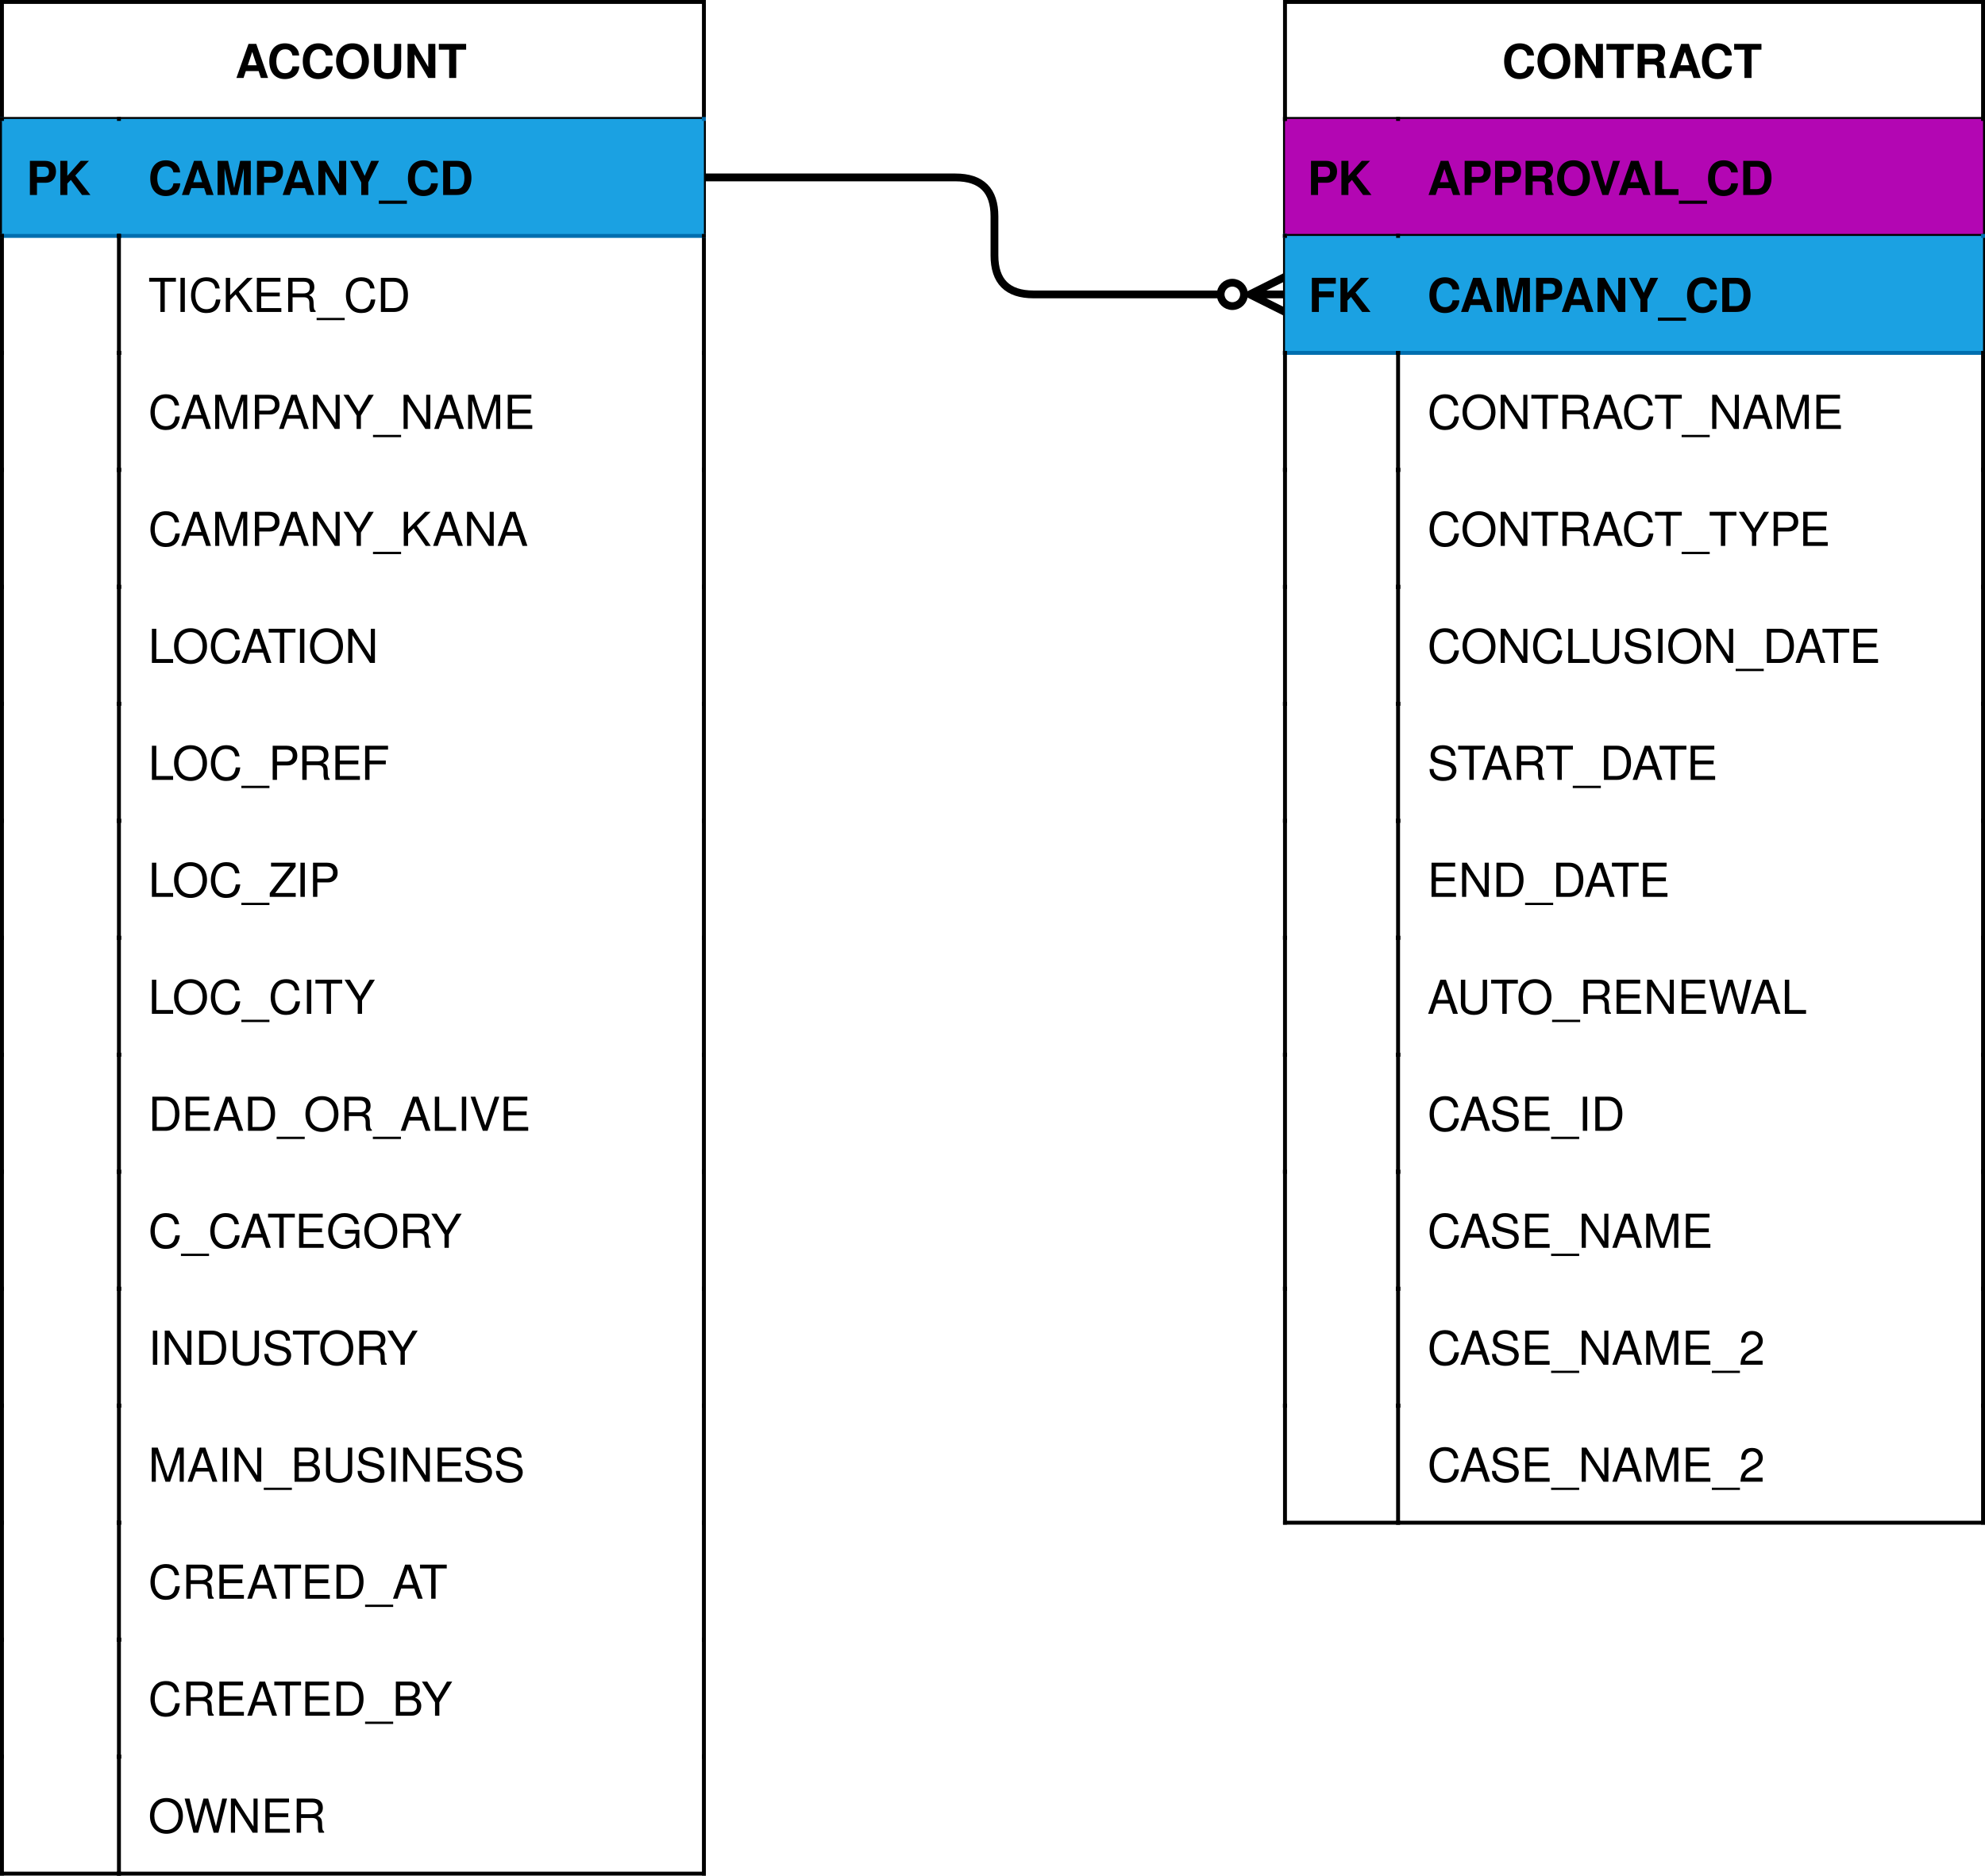
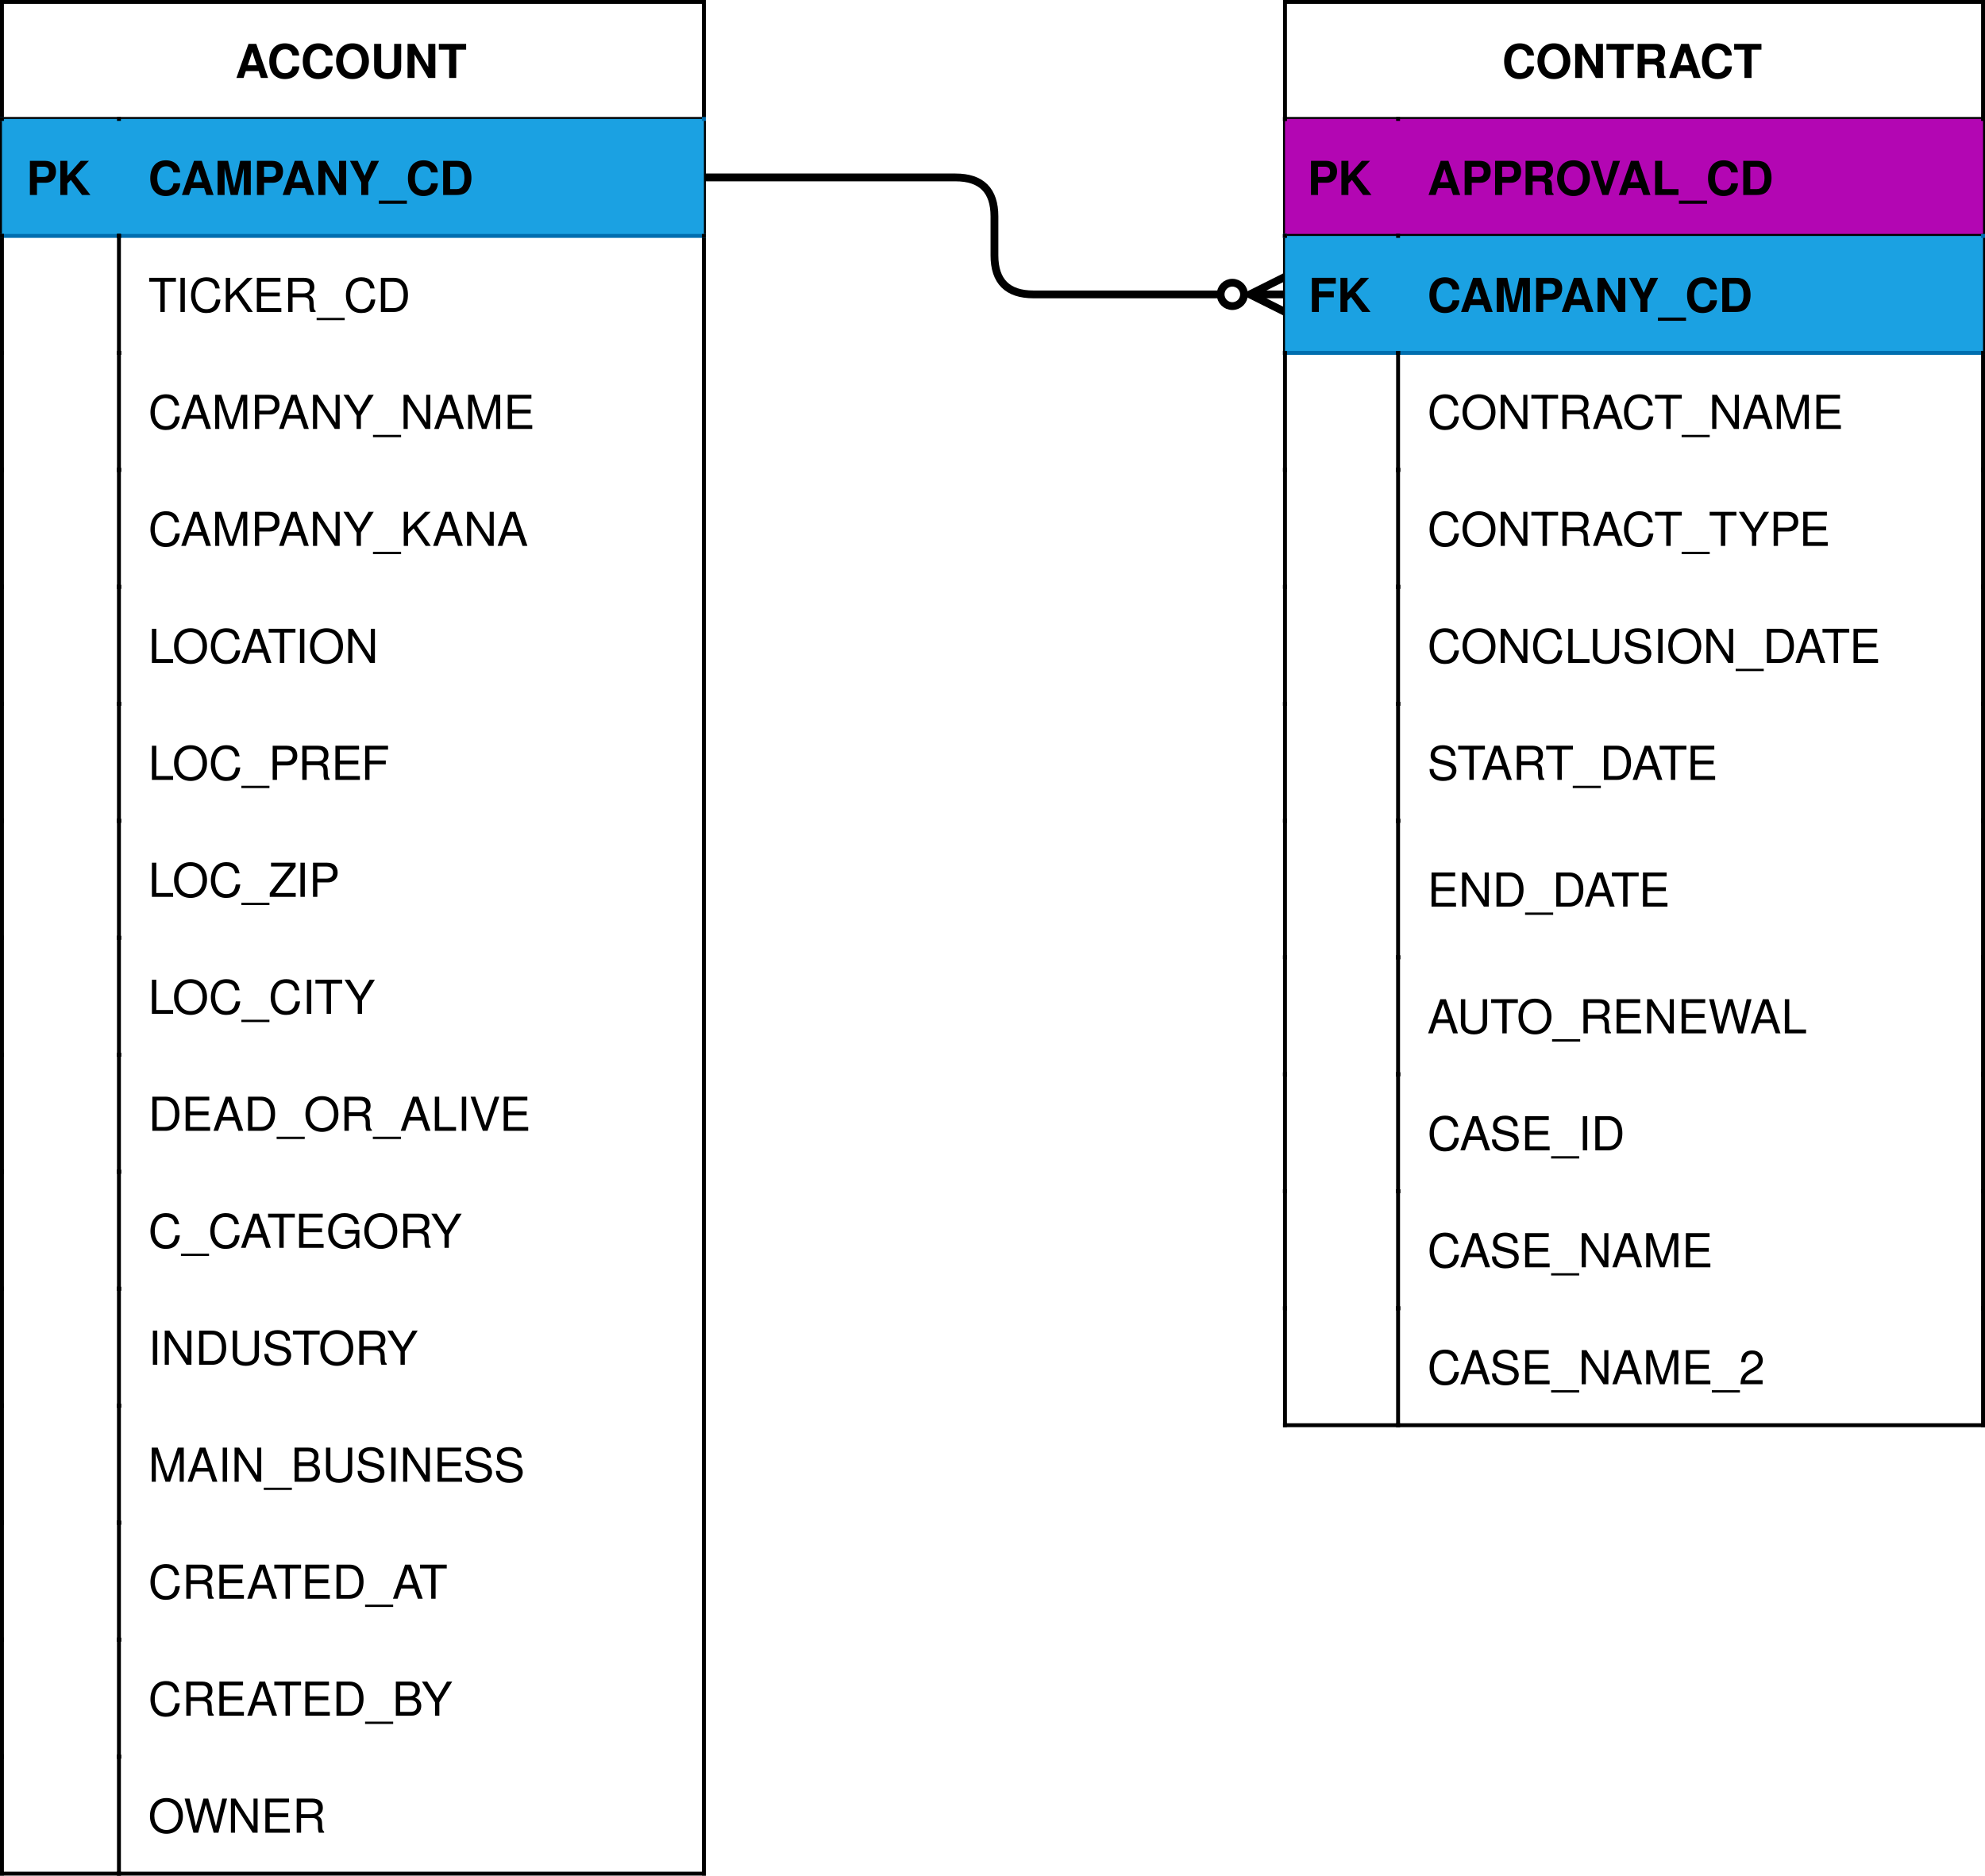
- <svg xmlns="http://www.w3.org/2000/svg" host="65bd71144e" version="1.1" width="509px" height="481px" viewBox="-0.5 -0.5 509 481" content="&lt;mxfile&gt;&lt;diagram id=&quot;D5n-_oVWJtgKf55TZktV&quot; name=&quot;Page-1&quot;&gt;7Z1tk5o6FMc/jW/vgAjuvkTEXqeu7ijbdu8bJytRmSJxkO26/fQ3SOLDhvgwlXQ50nY6JIQA+Z/8gAPnWDOcxfpLjJbzB+LjsFbX/HXNaNfq9TvToP+nFe9ZhWWwilkc+FmVtqsYBb9xVqnz2tfAxytWl1UlhIRJsDysnJAowpPkoA7FMXlbHexkSkL/oM0SzbBQMZqgUKz9HvjJnJ+Wtqv/FwezOd+zrrE1L2jycxaT14jtr1Y3Wp30b7Z6gXhfrP1qjnzytldluDXDiQlJsqXF2sFhOrSHw9aRrN0ed4yj5KwN6hY7kOSdnzz26ViwIomTOZmRCIXurrY1TxYhXanTRRz5djrgtOgOf+OYeOQBRe/Zmk4Qpu00WlolMfm5Hcx6un4dJD94L3T5OW35j8lK7TXbcFN454Uoid9/7Bf2tkqLu802Jb5ddo7piUnHiVWtyGs8Ya2YzSYonmHeStupRI0fkwWm+6GNYhyiJPh12D9iZjjbtttJQReYGvnK1LMufqHwlXVqO87gqe8JelEbWqaLCXrZqLOiB5ywOWWkZ09nSYKCCMdstCckDNFyFWyaZzXzIPR76J28JrwjXmpNgzX2h9mUSttSsXu0sxUb2intnFtLuhqFwSyiyxM6sukeWzFe0WPpoVXCWrATw3GC18flEIeZbWCxLRhe+Lx8281V/Y7VzffmaYNX/okwhiDMcUWG6eRozUkc/E512E2InUqb8luwCFFEuYL8D1Ut4nNDntIZ5ZCQxJsdGfoL0nFdkDRt6cdk6XHLTSuWJIiSzXmbLfqPjoSTThyT9uPQsr4r039p8zhxSETnLTWdtA9MFXzDqYqthCxZpyGe8v5jNs7p8gtJErJgevPT6Hw49vumTgeTo2FvjaZZrt1htrVXP938OdeC6vkWxEzGONNkjCtYTEOwmMevUpuhp5AEKBzSyxqKZpsJza5yaCfuvhlEJMIyTbY6fBTo46wldDCn4Qbj88D3cXTuKBv5o7w3rMaFo8o62w3Axb2hkJInQgmdOPRCvBKk2h7nWeqZgnqO/fBo95/HTvsvq8hZm7VtrZZoEkSzXral9UFmUyLz4fRjx/En2q/lM8y8qi2c1d11jcH6LPBnOn1W7mvn2tBxSlsKKd08X1o1sxv7Ae/vjxBtgUf0nSCd13W+usMSEPraqkKG730FX5XwvVcIX+74gUffe/D01XXpHXLffnDBEliiLGQC66JXqkJwgQjW6yoZfIFnq1wM1iWjDAnCopOJQ/ir3bfBQlgmLWgKiy6pisJFUvjc9wtXofAFLqaSUdiET2HRidQbOLbXHfThElgiK2gCix6nisBFEvhOJYEv8DOVjMB34AnMH5gOCTx+HLoduASWyAqZwHXR6VQRuEACbz20KgjMtYRHYNl3TZAILLqRUgL/130EC+ATX6vBBLDocKoAXCSAGyoBfIGHqWQAbsAHsOhBSgHsdL1nuASWyAqawBd8sVQR+AoEbqok8AUeppIRuAmfwKIHqe3a7fFgOLZ73W9wP4mQaQsZw7z3CsNqMGxoCjFsXOBmKheGs9EBjWFDdCPR22Dbc78MhnBvhWXCgmbwpwnKuxEGqwyfMy7wNJWMwfCj5wzRk9Ttt59GHmgE32BknFGFxqlFsMrYOANscJwBPzrOEF1JD3a3P249jbp9dzSCi+EbjJEzqiA5tRhWGSXHXwECxDD8MLlGTpjc0LU9tz225Ul9Ss/gG4ySa4h+p4rBBTK4oTJKrgE2Sq4hGWVIDM6JkmMMbsF1R8iEBc3gKkZOLYNVxsg1wMbINeDHyDVEX9Lge98dwsXvDQbImTkPO4O+N7SdKn9pbc9rcCSBafM+R7T7y4zggt3p6m3k0zwmpVmaDc1qGZ/4On0kk6ptdDr6/bmWaUpM80hi1FxTvMJ13BSfpeBkRjVPP07VLxzX45g/p7crz2Dxccp+fBwOvtm9EqTeKzY5qkz+9aFYoK762zT4nwLppU2O7eMpeg2TmjwBtjxl9jUuAXlvlou6BOiaeKfYAXMNkP5cAKCLgK6J93FVhuwT+kO+CpiV6+3KrrcTvM57BV3YLTtY15t52vVWdlSbouuNe2Vgp2qVaQsZw7pWfRSvlsO52VqLu3EG+1k8s1zQKNa1nN+V4Sz2nh/hsliqLmQYW+JTbsXiQll89iuVK7DYuuBNRrlQbJ3OV1V2ElvibRIFsdN7GnUH/XHb9uCiWKYuaBJXeasUkzgvd2thJAabuMo6nbiq9CQWfUsjzx56wCF8PHUVTAhXqavUQjg3fWthEAabu8o6nbuq9BAWAwjdfhs4go+nrQKJYJ7MrkKwKgTnJXAtCsFNsHmrmvC/qGiK7iT7yRuMh27f/W73wGJYJi1oDFcv6RRjOC+La2EYBvuOrgn/FV0z5w2dPXLH3TZcAt/gq7lmlbhKLYFzE7gWRmCwmauapzNXlZ7AoiNpQ2DQ36rJdIXMYL36LQPVEFYZ56fD/TUD/YyfMyg7hvWc3zPYcnj8t5Us8rfFb9EvLGpdkbhQEqsMt+PfYsADcTZioDl8l5NU4wYwLFMWEIVpMSYk2W8eo+X8gfg4bfE/&lt;/diagram&gt;&lt;/mxfile&gt;" style="background-color: rgb(191, 191, 191);">
+ <svg xmlns="http://www.w3.org/2000/svg" host="65bd71144e" version="1.1" width="509px" height="481px" viewBox="-0.5 -0.5 509 481" content="&lt;mxfile&gt;&lt;diagram id=&quot;D5n-_oVWJtgKf55TZktV&quot; name=&quot;Page-1&quot;&gt;7Z1tk5o6FMc/zb69I0Zw9yUi9jp11VG27faNk5WoTJE4yHbdfvobJPFhQxTuaiqBttMhIUTI/+SXcCCHO2AtN19CuFo8Yhf5d/Wau7kD7bt6/V4H5P844z3JMADNmIeem2TV9hlj7w9KMjWW++q5aE3zkqwIYz/yVseZUxwEaBod5cEwxG/rox+ZYd89KrOCc8RljKfQ53O/e260YJdV2+f/i7z5gv2yVqN7XuD01zzErwH9vbs6sI34b7J7CVldtPx6AV38dpAF7DtghRhHydZyYyE/btrjZusI9u7OO0RBlOmAOj2zdfTOLh65pC1oEofRAs9xAH17n9taREuf7NTIJgpcM25wkrRHf1CIHfwIg/dkT8fz43I1klpHIf61a8x6vH/jRT9YLWT7OS75j05T7Q09cJt4Z4kgCt9/HCYOjoqT+8O2qfejX7ewj8PtNYLa9g/Zk1x9fMnCFqRZa/waTmkpas0RDOeIlart9SPdAuElImdACoXIh5H3+7h+SA10viu3F4lsUJ3SNasnVfyG/iut1LSswVPf4ZQk1rWKNyP4stVtTU44or0NxFdP+k8EvQCFVIcp9n24Wnvb4knOwvPdHnzHrxGriKVaM2+D3FHS2eKyxAx6pLI1bfQZqZzZUbwb+t48INtT0rLxL7ZCtCbn0oPriJaYh9D1yF4mVIADlEG93yiM0Oa0frwu9ACDHkFJxbr4277ba/c0b3HQ5Rss8zNKAk7J0xKO4n7WWuDQ+xMLt+9be1m36Tdv6cOAIAq6H7Ja2GV9YkY650Gbai9QQ3XOBuKSbohXDjP1OGOFvSDaXrfeIv9IS1hxH9RJPRZJa/s0+RcXD4mkAZGR2FpcByKSv6FY9laEV7RSH81Y/SFt53j7BUcRXlIDYZfR+XDuD02NNGaqpRi22aHGeJA/2/7JakH1dAuiJgMymgy4gMU0OIsZfhXaDLmEyIP+iIyQMJhvCUAHTLgX99AMaH9L1WSnw0eBPnZzTBpz5m9HhIXnuijI2sogvZUPmhXkbFVa2b4BctcGfYKqAEak45Axfc1JtTvPTOrpnHqW+Tg0+88Tq/2XVWRwTsq21is49YJ5LznS+CCzLpD5uPvR8/iM9htxD9MvaguZqrusMRi3An+q061yP/M4f5rShkRKN7NLK6d3I9dj9X0K0YbyiL7npHO61ld7VABCp6n6YdqTb+IsUFtlKD9UUJYJ5QeJUGa+JfWo/KA8lTVNOHPum4926cgsUFxlMmu826tC8xXRrNVlsjmHJ6xYbNYErawSnHmnFIPzV7Nvlg7OIsmVpjPv2qrofE06Z31OcRE653BVFYzOuvp05p1RvYFlOt1Bv3xkFsitNJl5j1ZF5muS+V4mmXP4qwpG5nvlycxusI7JPBmO7E75yCyQW2Uy13mnVkXmK5J55wGWQWampXpkFr1PpRKZeXdUTOaf3WHpwHzm7Tk1wcw7tCowXxPMDZlgzuGpKhiYG+qDmfdExWC2us5z+cgskFtpMud4s6oi8wXI3JRJ5hyeqoKRuak+mXlPVNs225PBaGL2ut/K94qGSHOV8cxqr/AsB8+gJhHPIIe7qlh4TlpHaTwD3h1Fps2mY38ZjMo3dRYJrjSbb2axYUnYLHNZIMjhsSoYm9VfFQh4j1S3334aO6VEcwlXAoJqKaBcNMtcCwiUXQwI1F8NCHiX1KPZ7U9aT+Nu3x6Pi4hncTSNz4G7hKsFQbVcUC64Za4XZA8lFQS3+gsGGykLBke26djtiSmOk3TD1P4cm0u4XrDBe7wqNl+RzQ2Z6wUbyq4XbAhaWSU2p6wXpGxulc/hIRJcaTZXqwXlslnmasGGsqsFG+qvFmzw3qrB9749Kh+WS7hUUE+5aRr0nZFpFT+07FVjyO78EieCyDYfUuQ09FzmkePnNPnWczM3XETdFqgZLXDDI/uJaLYm6HS0h6yWqQtM80Rw2lRTvMDIr/N3ZepEp9XP35jVc7br6QEgS20X7sH8jZk5HI4G38xeAcIfXjdArUj+zbFYSs0Hdl81uAmkFzZAuYtm8NWP+BnpLgi5OGz5JYaAtKfd1xoCtBo/h+woMwYIv/Gg0CCg1fh5XBWl/Iz+Ko8CeuWsu7Cz7gyv0x5yX23KrqyzTj/vrCs6qnXeWcf8NeUMiyvSXGU8a7XqxX65fE6NjHu9CbWyr/ZTy1Ua0Vot5Zs/jNHO87B8jBaqrjKkDf6uuGL0VRmd+RHMBRht5HjyUSxEG+djfRWd0AY/fSKAtnpP4+6gP2mbTvkQLVJdaUJXMb8kEzotTu7VCK1s0C/jfNCvwhOa91GNHXPklBTOp8N+qQnnKuyXXDinhspNhfOJF5gyw1nZuF/G+bhfqTjN91ZYztou3DX5JZB2v11SNJ8O+ZUZzf9b/kzVXVZ/FiCwQrMsNLPFEzLmzU1lY3411X+To8m7pcwnZzAZ2X37u9krHZ5Fkqs8c25WDwcl47kpE8/KPhtsqv9osJnyZNAc25Nuu3xkLuEjwWYV9EsumUFNJpmVjfrVPB/1q/Bk5h1SWzKX8p06kd4qs1mrvjMhG85AIpw1db80oWX41ETR8aylfGtix+fJ31byb3xv/kJ+5xtGNEmGGEeHxUO4WjxiF8Ul/gM=&lt;/diagram&gt;&lt;/mxfile&gt;" style="background-color: rgb(230, 230, 230);">
  <defs>
    <clipPath id="mx-clip-0-30-30-30-0">
      <rect x="0" y="30" width="30" height="30" />
    </clipPath>
    <clipPath id="mx-clip-36-30-144-30-0">
      <rect x="36" y="30" width="144" height="30" />
    </clipPath>
    <clipPath id="mx-clip-36-60-144-30-0">
      <rect x="36" y="60" width="144" height="30" />
    </clipPath>
    <clipPath id="mx-clip-36-90-144-30-0">
      <rect x="36" y="90" width="144" height="30" />
    </clipPath>
    <clipPath id="mx-clip-36-120-144-30-0">
      <rect x="36" y="120" width="144" height="30" />
    </clipPath>
    <clipPath id="mx-clip-36-150-144-30-0">
      <rect x="36" y="150" width="144" height="30" />
    </clipPath>
    <clipPath id="mx-clip-36-180-144-30-0">
      <rect x="36" y="180" width="144" height="30" />
    </clipPath>
    <clipPath id="mx-clip-36-210-144-30-0">
      <rect x="36" y="210" width="144" height="30" />
    </clipPath>
    <clipPath id="mx-clip-36-240-144-30-0">
      <rect x="36" y="240" width="144" height="30" />
    </clipPath>
    <clipPath id="mx-clip-36-270-144-30-0">
      <rect x="36" y="270" width="144" height="30" />
    </clipPath>
    <clipPath id="mx-clip-36-300-144-30-0">
      <rect x="36" y="300" width="144" height="30" />
    </clipPath>
    <clipPath id="mx-clip-36-330-144-30-0">
      <rect x="36" y="330" width="144" height="30" />
    </clipPath>
    <clipPath id="mx-clip-36-360-144-30-0">
      <rect x="36" y="360" width="144" height="30" />
    </clipPath>
    <clipPath id="mx-clip-36-390-144-30-0">
      <rect x="36" y="390" width="144" height="30" />
    </clipPath>
    <clipPath id="mx-clip-36-420-144-30-0">
      <rect x="36" y="420" width="144" height="30" />
    </clipPath>
    <clipPath id="mx-clip-36-450-144-30-0">
      <rect x="36" y="450" width="144" height="30" />
    </clipPath>
    <clipPath id="mx-clip-329-30-29-30-0">
      <rect x="329" y="30" width="29" height="30" />
    </clipPath>
    <clipPath id="mx-clip-364-30-144-30-0">
      <rect x="364" y="30" width="144" height="30" />
    </clipPath>
    <clipPath id="mx-clip-329-60-29-30-0">
      <rect x="329" y="60" width="29" height="30" />
    </clipPath>
    <clipPath id="mx-clip-364-60-144-30-0">
      <rect x="364" y="60" width="144" height="30" />
    </clipPath>
    <clipPath id="mx-clip-364-90-144-30-0">
      <rect x="364" y="90" width="144" height="30" />
    </clipPath>
    <clipPath id="mx-clip-364-120-144-30-0">
      <rect x="364" y="120" width="144" height="30" />
    </clipPath>
    <clipPath id="mx-clip-364-150-144-30-0">
      <rect x="364" y="150" width="144" height="30" />
    </clipPath>
    <clipPath id="mx-clip-364-180-144-30-0">
      <rect x="364" y="180" width="144" height="30" />
    </clipPath>
-     <clipPath id="mx-clip-364-210-144-30-0">
-       <rect x="364" y="210" width="144" height="30" />
-     </clipPath>
-     <clipPath id="mx-clip-364-240-144-30-0">
-       <rect x="364" y="240" width="144" height="30" />
-     </clipPath>
-     <clipPath id="mx-clip-364-270-144-30-0">
-       <rect x="364" y="270" width="144" height="30" />
-     </clipPath>
-     <clipPath id="mx-clip-364-300-144-30-0">
-       <rect x="364" y="300" width="144" height="30" />
-     </clipPath>
-     <clipPath id="mx-clip-364-330-144-30-0">
-       <rect x="364" y="330" width="144" height="30" />
-     </clipPath>
-     <clipPath id="mx-clip-364-360-144-30-0">
-       <rect x="364" y="360" width="144" height="30" />
+     <clipPath id="mx-clip-364-210-144-35-0">
+       <rect x="364" y="210" width="144" height="35" />
+     </clipPath>
+     <clipPath id="mx-clip-364-245-144-30-0">
+       <rect x="364" y="245" width="144" height="30" />
+     </clipPath>
+     <clipPath id="mx-clip-364-275-144-30-0">
+       <rect x="364" y="275" width="144" height="30" />
+     </clipPath>
+     <clipPath id="mx-clip-364-305-144-30-0">
+       <rect x="364" y="305" width="144" height="30" />
+     </clipPath>
+     <clipPath id="mx-clip-364-335-144-30-0">
+       <rect x="364" y="335" width="144" height="30" />
    </clipPath>
  </defs>
  <g>
-     <path d="M 180 45 L 244.5 45 Q 254.5 45 254.5 55 L 254.5 65 Q 254.5 75 264.5 75 L 312 75" fill="none" stroke="rgb(0, 0, 0)" stroke-width="2" stroke-miterlimit="10" pointer-events="stroke" />
-     <ellipse cx="315.5" cy="75" rx="3" ry="3" fill="none" stroke="rgb(0, 0, 0)" stroke-width="2" pointer-events="all" />
-     <path d="M 329 70.5 L 320 75 L 329 79.5 M 320 75 L 329 75" fill="none" stroke="rgb(0, 0, 0)" stroke-width="2" stroke-miterlimit="10" pointer-events="all" />
-     <path d="M 0 30 L 0 0 L 180 0 L 180 30" fill="rgb(255, 255, 255)" stroke="rgb(0, 0, 0)" stroke-miterlimit="10" pointer-events="all" />
-     <path d="M 0 30 L 0 480 L 180 480 L 180 30" fill="none" stroke="rgb(0, 0, 0)" stroke-miterlimit="10" pointer-events="none" />
-     <path d="M 0 30 L 180 30" fill="none" stroke="rgb(0, 0, 0)" stroke-miterlimit="10" pointer-events="none" />
-     <path d="M 30 30 L 30 60 L 30 90 L 30 120 L 30 150 L 30 180 L 30 210 L 30 240 L 30 270 L 30 300 L 30 330 L 30 360 L 30 390 L 30 420 L 30 450 L 30 480" fill="none" stroke="rgb(0, 0, 0)" stroke-miterlimit="10" pointer-events="none" />
+     <path d="M 180 45 L 244.5 45 Q 254.5 45 254.5 55 L 254.5 65 Q 254.5 75 264.5 75 L 312 75" fill="none" stroke="#000000" stroke-width="2" stroke-miterlimit="10" pointer-events="stroke" />
+     <ellipse cx="315.5" cy="75" rx="3" ry="3" fill="none" stroke="#000000" stroke-width="2" pointer-events="all" />
+     <path d="M 329 70.5 L 320 75 L 329 79.5 M 320 75 L 329 75" fill="none" stroke="#000000" stroke-width="2" stroke-miterlimit="10" pointer-events="all" />
+     <path d="M 0 30 L 0 0 L 180 0 L 180 30" fill="rgb(255, 255, 255)" stroke="#000000" stroke-miterlimit="10" pointer-events="all" />
+     <path d="M 0 30 L 0 480 L 180 480 L 180 30" fill="none" stroke="#000000" stroke-miterlimit="10" pointer-events="none" />
+     <path d="M 0 30 L 180 30" fill="none" stroke="#000000" stroke-miterlimit="10" pointer-events="none" />
+     <path d="M 30 30 L 30 60 L 30 90 L 30 120 L 30 150 L 30 180 L 30 210 L 30 240 L 30 270 L 30 300 L 30 330 L 30 360 L 30 390 L 30 420 L 30 450 L 30 480" fill="none" stroke="#000000" stroke-miterlimit="10" pointer-events="none" />
    <g fill="rgb(0, 0, 0)" font-family="Helvetica" font-weight="bold" pointer-events="none" text-anchor="middle" font-size="12px">
      <text x="89.5" y="19.5">
                ACCOUNT
            </text>
    </g>
    <rect x="0" y="30" width="180" height="30" fill="#1ba1e2" stroke="none" pointer-events="none" />
    <path d="M 0 30 M 180 30 M 180 60 L 0 60" fill="none" stroke="#006eaf" stroke-linecap="square" stroke-miterlimit="10" pointer-events="none" />
    <path d="M 0 30 M 30 30 M 30 60 M 0 60" fill="none" stroke="rgb(0, 0, 0)" stroke-linecap="square" stroke-miterlimit="10" pointer-events="none" />
    <g fill="rgb(0, 0, 0)" font-family="Helvetica" font-weight="bold" pointer-events="none" clip-path="url(#mx-clip-0-30-30-30-0)" text-anchor="middle" font-size="12px">
      <text x="14.5" y="49.5">
                PK
            </text>
    </g>
    <g fill="rgb(0, 0, 0)" font-family="Helvetica" font-weight="bold" text-decoration="underline" pointer-events="none" clip-path="url(#mx-clip-36-30-144-30-0)" font-size="12px">
      <text x="37.5" y="49.5">
                CAMPANY_CD
            </text>
    </g>
    <path d="M 0 60 M 30 60 M 30 90 M 0 90" fill="none" stroke="rgb(0, 0, 0)" stroke-linecap="square" stroke-miterlimit="10" pointer-events="none" />
    <path d="M 30 60 M 180 60 M 180 90 M 30 90" fill="none" stroke="rgb(0, 0, 0)" stroke-linecap="square" stroke-miterlimit="10" pointer-events="none" />
-     <g fill="rgb(0, 0, 0)" font-family="Helvetica" pointer-events="none" clip-path="url(#mx-clip-36-60-144-30-0)" font-size="12px">
+     <g fill="#000000" font-family="Helvetica" pointer-events="none" clip-path="url(#mx-clip-36-60-144-30-0)" font-size="12px">
      <text x="37.5" y="79.5">
                TICKER_CD
            </text>
    </g>
    <path d="M 0 90 M 30 90 M 30 120 M 0 120" fill="none" stroke="rgb(0, 0, 0)" stroke-linecap="square" stroke-miterlimit="10" pointer-events="none" />
    <path d="M 30 90 M 180 90 M 180 120 M 30 120" fill="none" stroke="rgb(0, 0, 0)" stroke-linecap="square" stroke-miterlimit="10" pointer-events="none" />
-     <g fill="rgb(0, 0, 0)" font-family="Helvetica" pointer-events="none" clip-path="url(#mx-clip-36-90-144-30-0)" font-size="12px">
+     <g fill="#000000" font-family="Helvetica" pointer-events="none" clip-path="url(#mx-clip-36-90-144-30-0)" font-size="12px">
      <text x="37.5" y="109.5">
                CAMPANY_NAME
            </text>
    </g>
    <path d="M 0 120 M 30 120 M 30 150 M 0 150" fill="none" stroke="rgb(0, 0, 0)" stroke-linecap="square" stroke-miterlimit="10" pointer-events="none" />
    <path d="M 30 120 M 180 120 M 180 150 M 30 150" fill="none" stroke="rgb(0, 0, 0)" stroke-linecap="square" stroke-miterlimit="10" pointer-events="none" />
-     <g fill="rgb(0, 0, 0)" font-family="Helvetica" pointer-events="none" clip-path="url(#mx-clip-36-120-144-30-0)" font-size="12px">
+     <g fill="#000000" font-family="Helvetica" pointer-events="none" clip-path="url(#mx-clip-36-120-144-30-0)" font-size="12px">
      <text x="37.5" y="139.5">
                CAMPANY_KANA
            </text>
    </g>
    <path d="M 0 150 M 30 150 M 30 180 M 0 180" fill="none" stroke="rgb(0, 0, 0)" stroke-linecap="square" stroke-miterlimit="10" pointer-events="none" />
    <path d="M 30 150 M 180 150 M 180 180 M 30 180" fill="none" stroke="rgb(0, 0, 0)" stroke-linecap="square" stroke-miterlimit="10" pointer-events="none" />
-     <g fill="rgb(0, 0, 0)" font-family="Helvetica" pointer-events="none" clip-path="url(#mx-clip-36-150-144-30-0)" font-size="12px">
+     <g fill="#000000" font-family="Helvetica" pointer-events="none" clip-path="url(#mx-clip-36-150-144-30-0)" font-size="12px">
      <text x="37.5" y="169.5">
                LOCATION
            </text>
    </g>
    <path d="M 0 180 M 30 180 M 30 210 M 0 210" fill="none" stroke="rgb(0, 0, 0)" stroke-linecap="square" stroke-miterlimit="10" pointer-events="none" />
    <path d="M 30 180 M 180 180 M 180 210 M 30 210" fill="none" stroke="rgb(0, 0, 0)" stroke-linecap="square" stroke-miterlimit="10" pointer-events="none" />
-     <g fill="rgb(0, 0, 0)" font-family="Helvetica" pointer-events="none" clip-path="url(#mx-clip-36-180-144-30-0)" font-size="12px">
+     <g fill="#000000" font-family="Helvetica" pointer-events="none" clip-path="url(#mx-clip-36-180-144-30-0)" font-size="12px">
      <text x="37.5" y="199.5">
                LOC_PREF
            </text>
    </g>
    <path d="M 0 210 M 30 210 M 30 240 M 0 240" fill="none" stroke="rgb(0, 0, 0)" stroke-linecap="square" stroke-miterlimit="10" pointer-events="none" />
    <path d="M 30 210 M 180 210 M 180 240 M 30 240" fill="none" stroke="rgb(0, 0, 0)" stroke-linecap="square" stroke-miterlimit="10" pointer-events="none" />
-     <g fill="rgb(0, 0, 0)" font-family="Helvetica" pointer-events="none" clip-path="url(#mx-clip-36-210-144-30-0)" font-size="12px">
+     <g fill="#000000" font-family="Helvetica" pointer-events="none" clip-path="url(#mx-clip-36-210-144-30-0)" font-size="12px">
      <text x="37.5" y="229.5">
                LOC_ZIP
            </text>
    </g>
    <path d="M 0 240 M 30 240 M 30 270 M 0 270" fill="none" stroke="rgb(0, 0, 0)" stroke-linecap="square" stroke-miterlimit="10" pointer-events="none" />
    <path d="M 30 240 M 180 240 M 180 270 M 30 270" fill="none" stroke="rgb(0, 0, 0)" stroke-linecap="square" stroke-miterlimit="10" pointer-events="none" />
-     <g fill="rgb(0, 0, 0)" font-family="Helvetica" pointer-events="none" clip-path="url(#mx-clip-36-240-144-30-0)" font-size="12px">
+     <g fill="#000000" font-family="Helvetica" pointer-events="none" clip-path="url(#mx-clip-36-240-144-30-0)" font-size="12px">
      <text x="37.5" y="259.5">
                LOC_CITY
            </text>
    </g>
    <path d="M 0 270 M 30 270 M 30 300 M 0 300" fill="none" stroke="rgb(0, 0, 0)" stroke-linecap="square" stroke-miterlimit="10" pointer-events="none" />
    <path d="M 30 270 M 180 270 M 180 300 M 30 300" fill="none" stroke="rgb(0, 0, 0)" stroke-linecap="square" stroke-miterlimit="10" pointer-events="none" />
-     <g fill="rgb(0, 0, 0)" font-family="Helvetica" pointer-events="none" clip-path="url(#mx-clip-36-270-144-30-0)" font-size="12px">
+     <g fill="#000000" font-family="Helvetica" pointer-events="none" clip-path="url(#mx-clip-36-270-144-30-0)" font-size="12px">
      <text x="37.5" y="289.5">
                DEAD_OR_ALIVE
            </text>
    </g>
    <path d="M 0 300 M 30 300 M 30 330 M 0 330" fill="none" stroke="rgb(0, 0, 0)" stroke-linecap="square" stroke-miterlimit="10" pointer-events="none" />
    <path d="M 30 300 M 180 300 M 180 330 M 30 330" fill="none" stroke="rgb(0, 0, 0)" stroke-linecap="square" stroke-miterlimit="10" pointer-events="none" />
-     <g fill="rgb(0, 0, 0)" font-family="Helvetica" pointer-events="none" clip-path="url(#mx-clip-36-300-144-30-0)" font-size="12px">
+     <g fill="#000000" font-family="Helvetica" pointer-events="none" clip-path="url(#mx-clip-36-300-144-30-0)" font-size="12px">
      <text x="37.5" y="319.5">
                C_CATEGORY
            </text>
    </g>
    <path d="M 0 330 M 30 330 M 30 360 M 0 360" fill="none" stroke="rgb(0, 0, 0)" stroke-linecap="square" stroke-miterlimit="10" pointer-events="none" />
    <path d="M 30 330 M 180 330 M 180 360 M 30 360" fill="none" stroke="rgb(0, 0, 0)" stroke-linecap="square" stroke-miterlimit="10" pointer-events="none" />
-     <g fill="rgb(0, 0, 0)" font-family="Helvetica" pointer-events="none" clip-path="url(#mx-clip-36-330-144-30-0)" font-size="12px">
+     <g fill="#000000" font-family="Helvetica" pointer-events="none" clip-path="url(#mx-clip-36-330-144-30-0)" font-size="12px">
      <text x="37.5" y="349.5">
                INDUSTORY
            </text>
    </g>
    <path d="M 0 360 M 30 360 M 30 390 M 0 390" fill="none" stroke="rgb(0, 0, 0)" stroke-linecap="square" stroke-miterlimit="10" pointer-events="none" />
-     <path d="M 30 360 M 180 360 M 180 390 M 30 390" fill="none" stroke="rgb(0, 0, 0)" stroke-linecap="square" stroke-miterlimit="10" pointer-events="none" />
-     <g fill="rgb(0, 0, 0)" font-family="Helvetica" pointer-events="none" clip-path="url(#mx-clip-36-360-144-30-0)" font-size="12px">
+     <path d="M 30 360 M 180 360 M 180 390 M 30 390" fill="none" stroke="#000000" stroke-linecap="square" stroke-miterlimit="10" pointer-events="none" />
+     <g fill="#000000" font-family="Helvetica" pointer-events="none" clip-path="url(#mx-clip-36-360-144-30-0)" font-size="12px">
      <text x="37.5" y="379.5">
                MAIN_BUSINESS
            </text>
    </g>
    <path d="M 0 390 M 30 390 M 30 420 M 0 420" fill="none" stroke="rgb(0, 0, 0)" stroke-linecap="square" stroke-miterlimit="10" pointer-events="none" />
    <path d="M 30 390 M 180 390 M 180 420 M 30 420" fill="none" stroke="rgb(0, 0, 0)" stroke-linecap="square" stroke-miterlimit="10" pointer-events="none" />
-     <g fill="rgb(0, 0, 0)" font-family="Helvetica" pointer-events="none" clip-path="url(#mx-clip-36-390-144-30-0)" font-size="12px">
+     <g fill="#000000" font-family="Helvetica" pointer-events="none" clip-path="url(#mx-clip-36-390-144-30-0)" font-size="12px">
      <text x="37.5" y="409.5">
                CREATED_AT
            </text>
    </g>
    <path d="M 0 420 M 30 420 M 30 450 M 0 450" fill="none" stroke="rgb(0, 0, 0)" stroke-linecap="square" stroke-miterlimit="10" pointer-events="none" />
    <path d="M 30 420 M 180 420 M 180 450 M 30 450" fill="none" stroke="rgb(0, 0, 0)" stroke-linecap="square" stroke-miterlimit="10" pointer-events="none" />
-     <g fill="rgb(0, 0, 0)" font-family="Helvetica" pointer-events="none" clip-path="url(#mx-clip-36-420-144-30-0)" font-size="12px">
+     <g fill="#000000" font-family="Helvetica" pointer-events="none" clip-path="url(#mx-clip-36-420-144-30-0)" font-size="12px">
      <text x="37.5" y="439.5">
                CREATED_BY
            </text>
    </g>
    <path d="M 0 450 M 30 450 M 30 480 M 0 480" fill="none" stroke="rgb(0, 0, 0)" stroke-linecap="square" stroke-miterlimit="10" pointer-events="none" />
    <path d="M 30 450 M 180 450 M 180 480 M 30 480" fill="none" stroke="rgb(0, 0, 0)" stroke-linecap="square" stroke-miterlimit="10" pointer-events="none" />
-     <g fill="rgb(0, 0, 0)" font-family="Helvetica" pointer-events="none" clip-path="url(#mx-clip-36-450-144-30-0)" font-size="12px">
+     <g fill="#000000" font-family="Helvetica" pointer-events="none" clip-path="url(#mx-clip-36-450-144-30-0)" font-size="12px">
      <text x="37.5" y="469.5">
                OWNER
            </text>
    </g>
-     <path d="M 329 30 L 329 0 L 508 0 L 508 30" fill="rgb(255, 255, 255)" stroke="rgb(0, 0, 0)" stroke-miterlimit="10" pointer-events="none" />
-     <path d="M 329 30 L 329 390 L 508 390 L 508 30" fill="none" stroke="rgb(0, 0, 0)" stroke-miterlimit="10" pointer-events="none" />
-     <path d="M 329 30 L 508 30" fill="none" stroke="rgb(0, 0, 0)" stroke-miterlimit="10" pointer-events="none" />
-     <path d="M 358 30 L 358 60 L 358 90 L 358 120 L 358 150 L 358 180 L 358 210 L 358 240 L 358 270 L 358 300 L 358 330 L 358 360 L 358 390" fill="none" stroke="rgb(0, 0, 0)" stroke-miterlimit="10" pointer-events="none" />
+     <path d="M 329 30 L 329 0 L 508 0 L 508 30" fill="rgb(255, 255, 255)" stroke="#000000" stroke-miterlimit="10" pointer-events="none" />
+     <path d="M 329 30 L 329 365 L 508 365 L 508 30" fill="none" stroke="#000000" stroke-miterlimit="10" pointer-events="none" />
+     <path d="M 329 30 L 508 30" fill="none" stroke="#000000" stroke-miterlimit="10" pointer-events="none" />
+     <path d="M 358 30 L 358 60 L 358 90 L 358 120 L 358 150 L 358 180 L 358 210 L 358 245 L 358 275 L 358 305 L 358 335 L 358 365" fill="none" stroke="#000000" stroke-miterlimit="10" pointer-events="none" />
    <g fill="rgb(0, 0, 0)" font-family="Helvetica" font-weight="bold" pointer-events="none" text-anchor="middle" font-size="12px">
      <text x="418" y="19.5">
                CONTRACT
            </text>
    </g>
    <rect x="329" y="30" width="179" height="30" fill="#b306b3" stroke="none" pointer-events="none" />
    <path d="M 329 30 M 508 30 M 508 60 L 329 60" fill="none" stroke="rgb(0, 0, 0)" stroke-linecap="square" stroke-miterlimit="10" pointer-events="none" />
    <path d="M 329 30 M 358 30 M 358 60 M 329 60" fill="none" stroke="rgb(0, 0, 0)" stroke-linecap="square" stroke-miterlimit="10" pointer-events="none" />
    <g fill="rgb(0, 0, 0)" font-family="Helvetica" font-weight="bold" pointer-events="none" clip-path="url(#mx-clip-329-30-29-30-0)" text-anchor="middle" font-size="12px">
      <text x="343" y="49.5">
                PK
            </text>
    </g>
    <g fill="rgb(0, 0, 0)" font-family="Helvetica" font-weight="bold" text-decoration="underline" pointer-events="none" clip-path="url(#mx-clip-364-30-144-30-0)" font-size="12px">
      <text x="365.5" y="49.5">
                APPROVAL_CD
            </text>
    </g>
    <rect x="329" y="60" width="179" height="30" fill="#1ba1e2" stroke="none" pointer-events="none" />
    <path d="M 329 60 M 508 60 M 508 90 L 329 90" fill="none" stroke="#006eaf" stroke-linecap="square" stroke-miterlimit="10" pointer-events="none" />
    <path d="M 329 60 M 358 60 M 358 90 M 329 90" fill="none" stroke="rgb(0, 0, 0)" stroke-linecap="square" stroke-miterlimit="10" pointer-events="none" />
    <g fill="rgb(0, 0, 0)" font-family="Helvetica" font-weight="bold" pointer-events="none" clip-path="url(#mx-clip-329-60-29-30-0)" text-anchor="middle" font-size="12px">
      <text x="343" y="79.5">
                FK
            </text>
    </g>
    <g fill="rgb(0, 0, 0)" font-family="Helvetica" font-weight="bold" text-decoration="underline" pointer-events="none" clip-path="url(#mx-clip-364-60-144-30-0)" font-size="12px">
      <text x="365.5" y="79.5">
                CAMPANY_CD
            </text>
    </g>
    <path d="M 329 90 M 358 90 M 358 120 M 329 120" fill="none" stroke="rgb(0, 0, 0)" stroke-linecap="square" stroke-miterlimit="10" pointer-events="none" />
    <path d="M 358 90 M 508 90 M 508 120 M 358 120" fill="none" stroke="rgb(0, 0, 0)" stroke-linecap="square" stroke-miterlimit="10" pointer-events="none" />
-     <g fill="rgb(0, 0, 0)" font-family="Helvetica" pointer-events="none" clip-path="url(#mx-clip-364-90-144-30-0)" font-size="12px">
+     <g fill="#000000" font-family="Helvetica" pointer-events="none" clip-path="url(#mx-clip-364-90-144-30-0)" font-size="12px">
      <text x="365.5" y="109.5">
                CONTRACT_NAME
            </text>
    </g>
    <path d="M 329 120 M 358 120 M 358 150 M 329 150" fill="none" stroke="rgb(0, 0, 0)" stroke-linecap="square" stroke-miterlimit="10" pointer-events="none" />
    <path d="M 358 120 M 508 120 M 508 150 M 358 150" fill="none" stroke="rgb(0, 0, 0)" stroke-linecap="square" stroke-miterlimit="10" pointer-events="none" />
-     <g fill="rgb(0, 0, 0)" font-family="Helvetica" pointer-events="none" clip-path="url(#mx-clip-364-120-144-30-0)" font-size="12px">
+     <g fill="#000000" font-family="Helvetica" pointer-events="none" clip-path="url(#mx-clip-364-120-144-30-0)" font-size="12px">
      <text x="365.5" y="139.5">
                CONTRACT_TYPE
            </text>
    </g>
    <path d="M 329 150 M 358 150 M 358 180 M 329 180" fill="none" stroke="rgb(0, 0, 0)" stroke-linecap="square" stroke-miterlimit="10" pointer-events="none" />
    <path d="M 358 150 M 508 150 M 508 180 M 358 180" fill="none" stroke="rgb(0, 0, 0)" stroke-linecap="square" stroke-miterlimit="10" pointer-events="none" />
-     <g fill="rgb(0, 0, 0)" font-family="Helvetica" pointer-events="none" clip-path="url(#mx-clip-364-150-144-30-0)" font-size="12px">
+     <g fill="#000000" font-family="Helvetica" pointer-events="none" clip-path="url(#mx-clip-364-150-144-30-0)" font-size="12px">
      <text x="365.5" y="169.5">
                CONCLUSION_DATE
            </text>
    </g>
    <path d="M 329 180 M 358 180 M 358 210 M 329 210" fill="none" stroke="rgb(0, 0, 0)" stroke-linecap="square" stroke-miterlimit="10" pointer-events="none" />
    <path d="M 358 180 M 508 180 M 508 210 M 358 210" fill="none" stroke="rgb(0, 0, 0)" stroke-linecap="square" stroke-miterlimit="10" pointer-events="none" />
-     <g fill="rgb(0, 0, 0)" font-family="Helvetica" pointer-events="none" clip-path="url(#mx-clip-364-180-144-30-0)" font-size="12px">
+     <g fill="#000000" font-family="Helvetica" pointer-events="none" clip-path="url(#mx-clip-364-180-144-30-0)" font-size="12px">
      <text x="365.5" y="199.5">
                START_DATE
            </text>
    </g>
-     <path d="M 329 210 M 358 210 M 358 240 M 329 240" fill="none" stroke="rgb(0, 0, 0)" stroke-linecap="square" stroke-miterlimit="10" pointer-events="none" />
-     <path d="M 358 210 M 508 210 M 508 240 M 358 240" fill="none" stroke="rgb(0, 0, 0)" stroke-linecap="square" stroke-miterlimit="10" pointer-events="none" />
-     <g fill="rgb(0, 0, 0)" font-family="Helvetica" pointer-events="none" clip-path="url(#mx-clip-364-210-144-30-0)" font-size="12px">
-       <text x="365.5" y="229.5">
+     <path d="M 329 210 M 358 210 M 358 245 M 329 245" fill="none" stroke="rgb(0, 0, 0)" stroke-linecap="square" stroke-miterlimit="10" pointer-events="none" />
+     <path d="M 358 210 M 508 210 M 508 245 M 358 245" fill="none" stroke="rgb(0, 0, 0)" stroke-linecap="square" stroke-miterlimit="10" pointer-events="none" />
+     <g fill="#000000" font-family="Helvetica" pointer-events="none" clip-path="url(#mx-clip-364-210-144-35-0)" font-size="12px">
+       <text x="365.5" y="232">
                END_DATE
            </text>
    </g>
-     <path d="M 329 240 M 358 240 M 358 270 M 329 270" fill="none" stroke="rgb(0, 0, 0)" stroke-linecap="square" stroke-miterlimit="10" pointer-events="none" />
-     <path d="M 358 240 M 508 240 M 508 270 M 358 270" fill="none" stroke="rgb(0, 0, 0)" stroke-linecap="square" stroke-miterlimit="10" pointer-events="none" />
-     <g fill="rgb(0, 0, 0)" font-family="Helvetica" pointer-events="none" clip-path="url(#mx-clip-364-240-144-30-0)" font-size="12px">
-       <text x="365.5" y="259.5">
+     <path d="M 329 245 M 358 245 M 358 275 M 329 275" fill="none" stroke="rgb(0, 0, 0)" stroke-linecap="square" stroke-miterlimit="10" pointer-events="none" />
+     <path d="M 358 245 M 508 245 M 508 275 M 358 275" fill="none" stroke="rgb(0, 0, 0)" stroke-linecap="square" stroke-miterlimit="10" pointer-events="none" />
+     <g fill="#000000" font-family="Helvetica" pointer-events="none" clip-path="url(#mx-clip-364-245-144-30-0)" font-size="12px">
+       <text x="365.5" y="264.5">
                AUTO_RENEWAL
            </text>
    </g>
-     <path d="M 329 270 M 358 270 M 358 300 M 329 300" fill="none" stroke="rgb(0, 0, 0)" stroke-linecap="square" stroke-miterlimit="10" pointer-events="none" />
-     <path d="M 358 270 M 508 270 M 508 300 M 358 300" fill="none" stroke="rgb(0, 0, 0)" stroke-linecap="square" stroke-miterlimit="10" pointer-events="none" />
-     <g fill="rgb(0, 0, 0)" font-family="Helvetica" pointer-events="none" clip-path="url(#mx-clip-364-270-144-30-0)" font-size="12px">
-       <text x="365.5" y="289.5">
+     <path d="M 329 275 M 358 275 M 358 305 M 329 305" fill="none" stroke="rgb(0, 0, 0)" stroke-linecap="square" stroke-miterlimit="10" pointer-events="none" />
+     <path d="M 358 275 M 508 275 M 508 305 M 358 305" fill="none" stroke="rgb(0, 0, 0)" stroke-linecap="square" stroke-miterlimit="10" pointer-events="none" />
+     <g fill="#000000" font-family="Helvetica" pointer-events="none" clip-path="url(#mx-clip-364-275-144-30-0)" font-size="12px">
+       <text x="365.5" y="294.5">
                CASE_ID
            </text>
    </g>
-     <path d="M 329 300 M 358 300 M 358 330 M 329 330" fill="none" stroke="rgb(0, 0, 0)" stroke-linecap="square" stroke-miterlimit="10" pointer-events="none" />
-     <path d="M 358 300 M 508 300 M 508 330 M 358 330" fill="none" stroke="rgb(0, 0, 0)" stroke-linecap="square" stroke-miterlimit="10" pointer-events="none" />
-     <g fill="rgb(0, 0, 0)" font-family="Helvetica" pointer-events="none" clip-path="url(#mx-clip-364-300-144-30-0)" font-size="12px">
-       <text x="365.5" y="319.5">
+     <path d="M 329 305 M 358 305 M 358 335 M 329 335" fill="none" stroke="rgb(0, 0, 0)" stroke-linecap="square" stroke-miterlimit="10" pointer-events="none" />
+     <path d="M 358 305 M 508 305 M 508 335 M 358 335" fill="none" stroke="rgb(0, 0, 0)" stroke-linecap="square" stroke-miterlimit="10" pointer-events="none" />
+     <g fill="#000000" font-family="Helvetica" pointer-events="none" clip-path="url(#mx-clip-364-305-144-30-0)" font-size="12px">
+       <text x="365.5" y="324.5">
                CASE_NAME
            </text>
    </g>
-     <path d="M 329 330 M 358 330 M 358 360 M 329 360" fill="none" stroke="rgb(0, 0, 0)" stroke-linecap="square" stroke-miterlimit="10" pointer-events="none" />
-     <path d="M 358 330 M 508 330 M 508 360 M 358 360" fill="none" stroke="rgb(0, 0, 0)" stroke-linecap="square" stroke-miterlimit="10" pointer-events="none" />
-     <g fill="rgb(0, 0, 0)" font-family="Helvetica" pointer-events="none" clip-path="url(#mx-clip-364-330-144-30-0)" font-size="12px">
-       <text x="365.5" y="349.5">
-                 CASE_NAME_2
-             </text>
-     </g>
-     <path d="M 329 360 M 358 360 M 358 390 M 329 390" fill="none" stroke="rgb(0, 0, 0)" stroke-linecap="square" stroke-miterlimit="10" pointer-events="none" />
-     <path d="M 358 360 M 508 360 M 508 390 M 358 390" fill="none" stroke="rgb(0, 0, 0)" stroke-linecap="square" stroke-miterlimit="10" pointer-events="none" />
-     <g fill="rgb(0, 0, 0)" font-family="Helvetica" pointer-events="none" clip-path="url(#mx-clip-364-360-144-30-0)" font-size="12px">
-       <text x="365.5" y="379.5">
+     <path d="M 329 335 M 358 335 M 358 365 M 329 365" fill="none" stroke="rgb(0, 0, 0)" stroke-linecap="square" stroke-miterlimit="10" pointer-events="none" />
+     <path d="M 358 335 M 508 335 M 508 365 M 358 365" fill="none" stroke="rgb(0, 0, 0)" stroke-linecap="square" stroke-miterlimit="10" pointer-events="none" />
+     <g fill="#000000" font-family="Helvetica" pointer-events="none" clip-path="url(#mx-clip-364-335-144-30-0)" font-size="12px">
+       <text x="365.5" y="354.5">
                CASE_NAME_2
            </text>
    </g>
  </g>
</svg>
